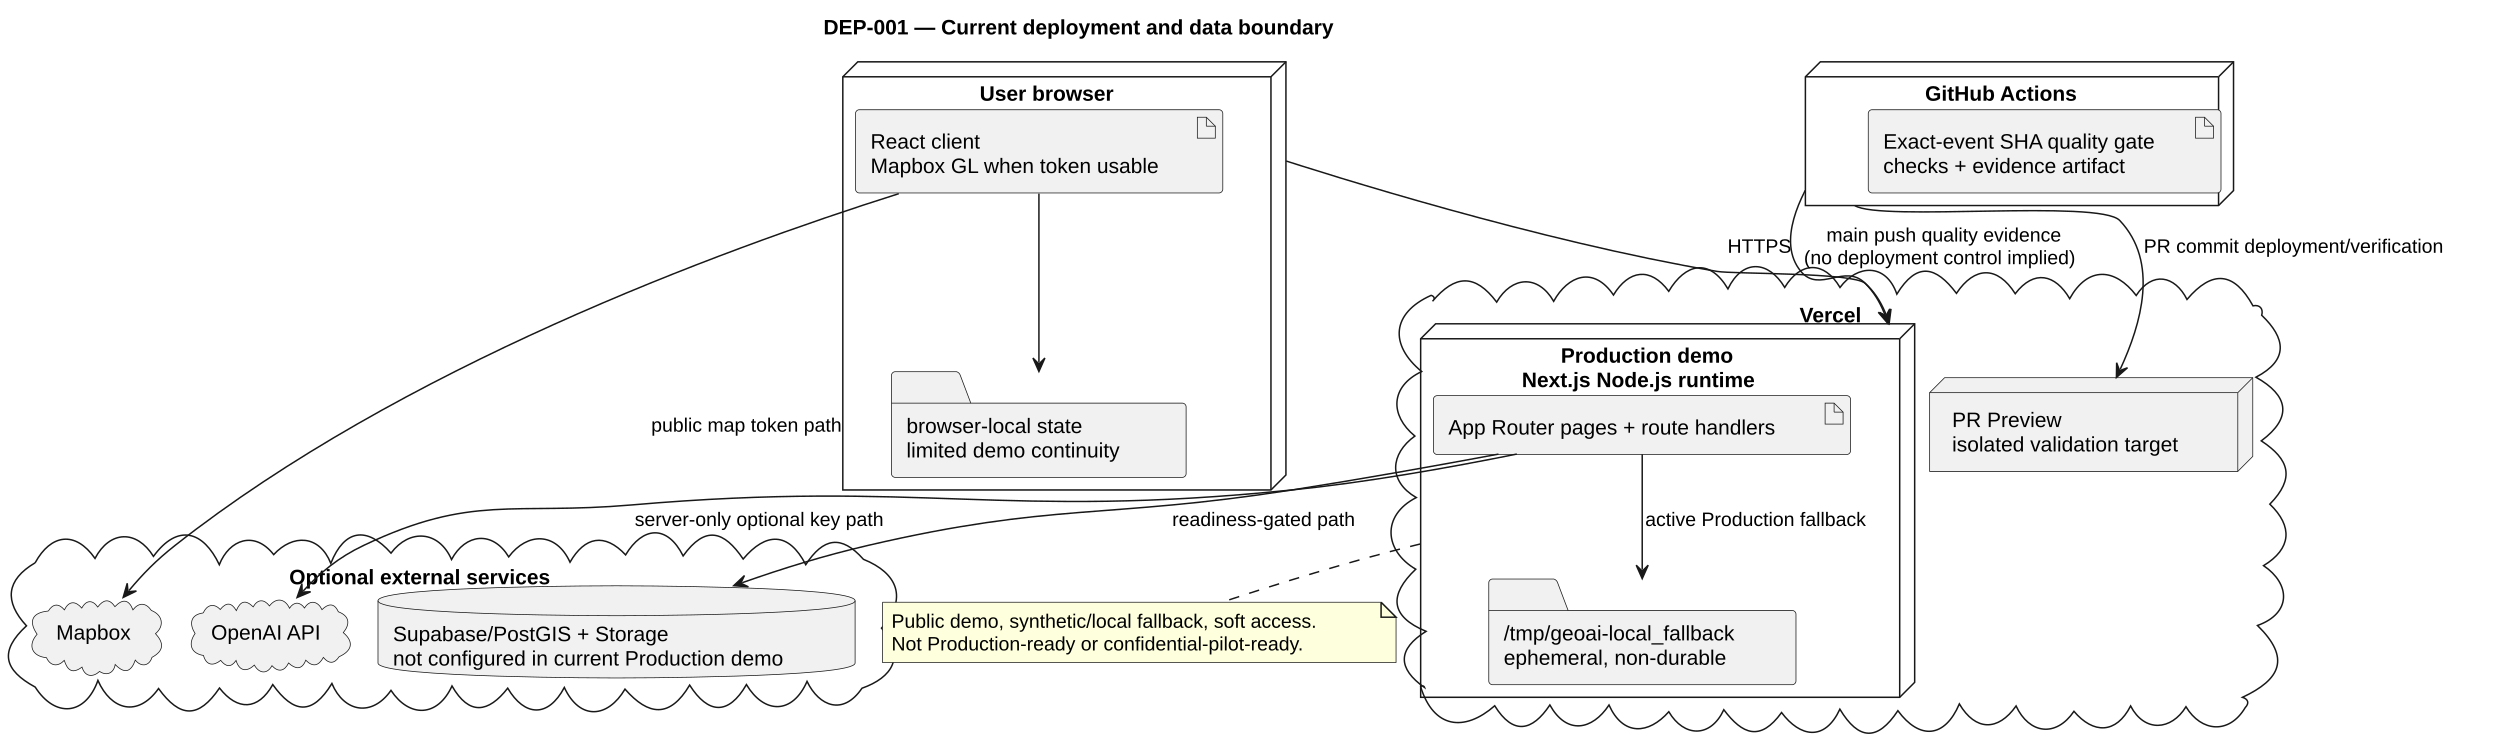
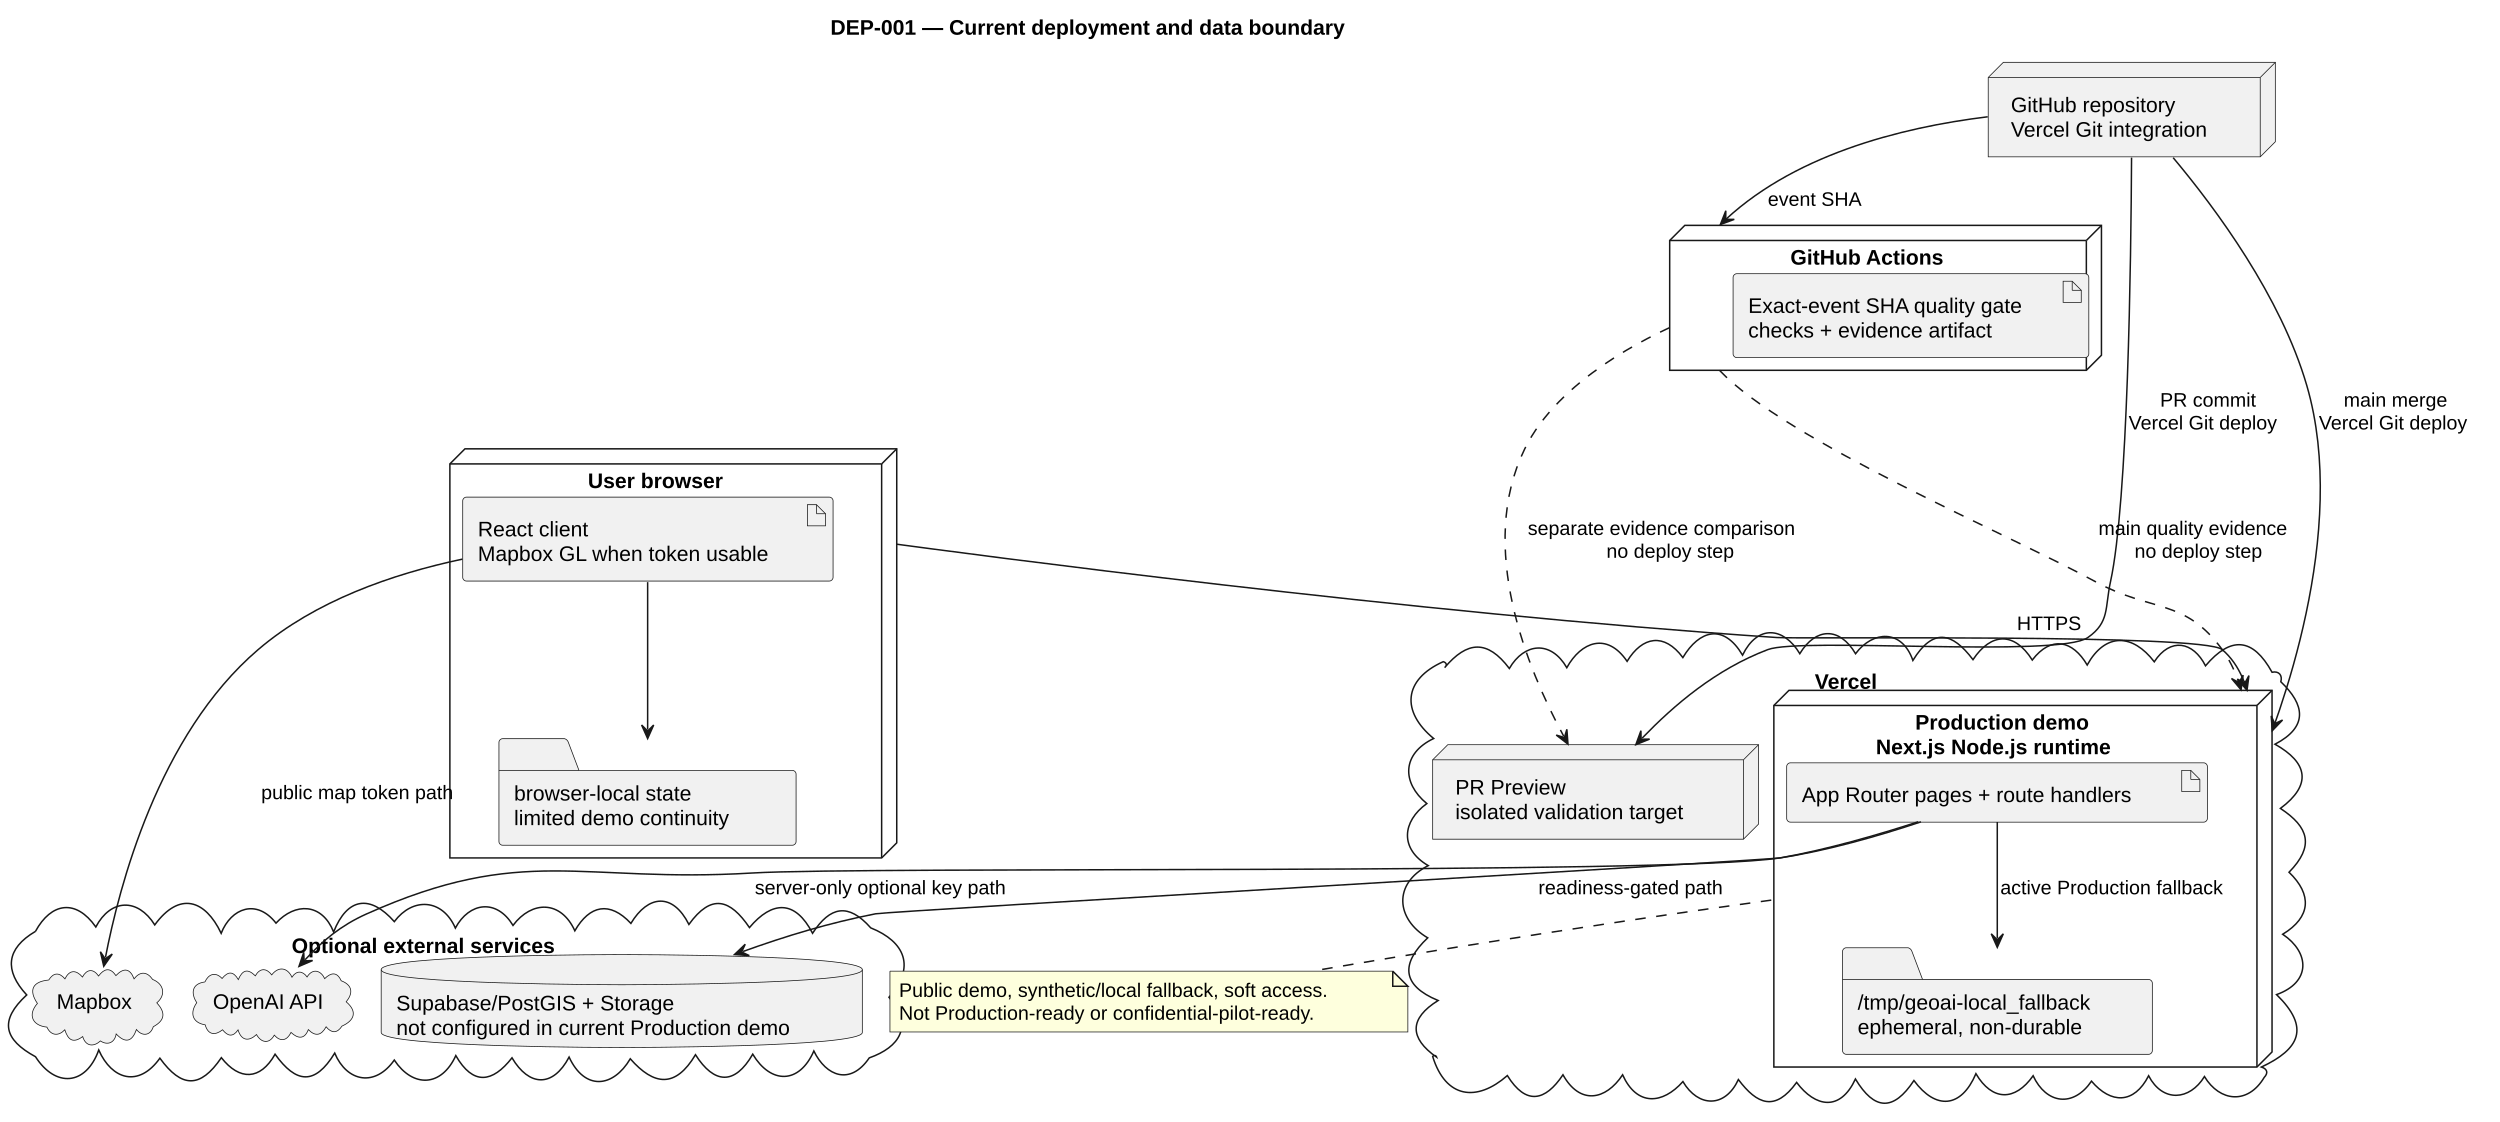
- <svg xmlns="http://www.w3.org/2000/svg" contentStyleType="text/css" data-diagram-type="DESCRIPTION" height="502px" preserveAspectRatio="none" style="width:1670px;height:502px;background:#FFFFFF;" version="1.1" viewBox="0 0 1670 502" width="1670px" zoomAndPan="magnify">
+ <svg xmlns="http://www.w3.org/2000/svg" contentStyleType="text/css" data-diagram-type="DESCRIPTION" height="743px" preserveAspectRatio="none" style="width:1656px;height:743px;background:#FFFFFF;" version="1.1" viewBox="0 0 1656 743" width="1656px" zoomAndPan="magnify">
  <defs />
  <g>
    <g class="title" data-source-line="2">
      <text fill="#000000" font-family="Arial" font-size="14" font-weight="bold" lengthAdjust="spacing" textLength="403.867" x="550.066" y="22.995">DEP-001 — Current deployment and data boundary</text>
    </g>
    <g class="cluster" data-entity="Browser" data-source-line="7" data-uid="ent0002" id="cluster_Browser">
-       <polygon fill="none" points="563,51.297,573,41.297,859,41.297,859,317.297,849,327.297,563,327.297,563,51.297" style="stroke:#181818;stroke-width:1;" />
-       <line style="stroke:#181818;stroke-width:1;" x1="849" x2="859" y1="51.297" y2="41.297" />
-       <line style="stroke:#181818;stroke-width:1;" x1="563" x2="849" y1="51.297" y2="51.297" />
-       <line style="stroke:#181818;stroke-width:1;" x1="849" x2="849" y1="51.297" y2="327.297" />
-       <text fill="#000000" font-family="Arial" font-size="14" font-weight="bold" lengthAdjust="spacing" textLength="105.185" x="654.408" y="67.292">User browser</text>
+       <polygon fill="none" points="298,307.297,308,297.297,594,297.297,594,558.297,584,568.297,298,568.297,298,307.297" style="stroke:#181818;stroke-width:1;" />
+       <line style="stroke:#181818;stroke-width:1;" x1="584" x2="594" y1="307.297" y2="297.297" />
+       <line style="stroke:#181818;stroke-width:1;" x1="298" x2="584" y1="307.297" y2="307.297" />
+       <line style="stroke:#181818;stroke-width:1;" x1="584" x2="584" y1="307.297" y2="568.297" />
+       <text fill="#000000" font-family="Arial" font-size="14" font-weight="bold" lengthAdjust="spacing" textLength="105.185" x="389.408" y="323.292">User browser</text>
    </g>
    <g class="cluster" data-entity="Vercel" data-source-line="11" data-uid="ent0005" id="cluster_Vercel">
-       <path d="M956.918,201.238 C971.964,183.498 985.208,182.513 999.778,201.789 C1009.827,184.586 1027.314,183.109 1037.854,201.259 C1047.363,184.106 1064.411,177.454 1077.788,197.055 C1087.914,180.43 1102.36,177.931 1114.725,194.567 C1125.7,176.233 1141.671,171.802 1154.265,192.946 C1164.156,172.725 1181.318,173.966 1192.186,191.977 C1202.811,174.531 1218.525,174.111 1229.125,192.004 C1240.652,176.601 1259.826,175.548 1267.095,196.457 C1280.467,174.774 1293.022,177.594 1306.908,195.946 C1319.042,177.804 1334.27,177.411 1346.176,196.188 C1358.769,179.814 1372.924,183.15 1382.551,199.486 C1394.748,177.6 1412.853,178.914 1426.983,197.356 C1437.718,180.969 1452.739,183.918 1460.925,200.02 C1477.755,180.197 1492.322,181.335 1505,204.297 C1509.54,203.323 1512.023,206.274 1510.826,210.601 C1526.738,225.81 1529.172,240.321 1506.973,251.98 C1528.627,264.146 1531.717,278.731 1510.549,294.5 C1529.473,306.966 1533.199,319.461 1516.259,336.771 C1531.726,351.652 1530.798,366.462 1512.066,377.853 C1530.202,390.129 1530.79,409.707 1508.003,417.822 C1530.409,439.716 1523.384,453.868 1498,465.797 C1501.84,467.084 1502.657,469.695 1499.784,472.713 C1489.034,490.763 1470.459,488.986 1460.229,472.125 C1450.418,488.061 1432.591,489.45 1423.244,471.615 C1413.544,490.5 1398.306,490.327 1385.408,475.17 C1373.346,492.849 1355.444,490.286 1346.737,471.603 C1334.689,488.643 1319.632,488.434 1308.853,470.238 C1299.049,493.163 1282.265,494.346 1267.787,474.751 C1254.171,495.329 1241.589,494.582 1229.041,473.752 C1218.886,495.55 1202.441,492.457 1190.084,475.995 C1175.845,495.592 1163.987,490.665 1151.512,474.114 C1142.655,493.091 1124.937,492.621 1114.762,475.455 C1101.24,490.648 1084.286,491.914 1074.812,470.979 C1063.571,487.926 1046.521,491.028 1035.309,470.947 C1023.501,488.596 1010.81,491.297 998.47,471.47 C978.195,489.172 957.607,486.643 949,458.797 C949.942,457.74 951.242,458.036 951.682,459.362 C933.372,446.5 933.418,433.687 952.597,421.736 C928.346,411.684 927.777,397.274 945.714,380.227 C924.705,367.903 922.612,344.382 946.057,332.376 C927.04,321.345 928.715,303.125 945.119,291.286 C928.2,277.334 928.726,258.149 949.668,248.194 C927.981,230.358 929.548,209.143 956,197.297 C958.228,197.905 958.722,199.691 956.918,201.238" fill="none" style="stroke:#181818;stroke-width:1;" />
-       <text fill="#000000" font-family="Arial" font-size="14" font-weight="bold" lengthAdjust="spacing" textLength="49.827" x="1202.086" y="215.292">Vercel</text>
+       <path d="M956.918,442.238 C971.964,424.498 985.208,423.513 999.778,442.789 C1009.827,425.586 1027.314,424.11 1037.854,442.259 C1047.363,425.106 1064.411,418.454 1077.788,438.055 C1087.914,421.43 1102.36,418.931 1114.725,435.567 C1125.7,417.233 1141.671,412.801 1154.265,433.946 C1164.156,413.725 1181.318,414.966 1192.186,432.977 C1202.811,415.531 1218.525,415.111 1229.125,433.004 C1240.652,417.601 1259.826,416.548 1267.095,437.457 C1280.467,415.774 1293.022,418.594 1306.908,436.946 C1319.042,418.804 1334.27,418.411 1346.176,437.188 C1358.769,420.814 1372.924,424.15 1382.551,440.486 C1394.748,418.6 1412.853,419.914 1426.983,438.356 C1437.718,421.969 1452.739,424.918 1460.925,441.02 C1477.755,421.197 1492.322,422.335 1505,445.297 C1509.54,444.323 1512.023,447.274 1510.826,451.601 C1526.738,466.81 1529.172,481.321 1506.973,492.98 C1528.627,505.146 1531.717,519.731 1510.549,535.5 C1529.473,547.966 1533.199,560.461 1516.259,577.771 C1531.726,592.652 1530.798,607.462 1512.066,618.853 C1530.202,631.129 1530.79,650.707 1508.003,658.822 C1530.409,680.716 1523.384,694.867 1498,706.797 C1501.84,708.084 1502.657,710.695 1499.784,713.713 C1489.034,731.763 1470.459,729.986 1460.229,713.125 C1450.418,729.061 1432.591,730.45 1423.244,712.615 C1413.544,731.5 1398.306,731.327 1385.408,716.17 C1373.346,733.848 1355.444,731.286 1346.737,712.603 C1334.689,729.643 1319.632,729.434 1308.853,711.238 C1299.049,734.163 1282.265,735.346 1267.787,715.751 C1254.171,736.329 1241.589,735.582 1229.041,714.753 C1218.886,736.55 1202.441,733.457 1190.084,716.995 C1175.845,736.592 1163.987,731.665 1151.512,715.114 C1142.655,734.091 1124.937,733.621 1114.762,716.455 C1101.24,731.648 1084.286,732.914 1074.812,711.979 C1063.571,728.927 1046.521,732.028 1035.309,711.947 C1023.501,729.596 1010.81,732.297 998.47,712.47 C978.195,730.172 957.607,727.643 949,699.797 C949.942,698.74 951.242,699.036 951.682,700.362 C933.372,687.5 933.418,674.687 952.597,662.736 C928.346,652.684 927.777,638.274 945.714,621.227 C924.705,608.903 922.612,585.382 946.057,573.376 C927.04,562.345 928.715,544.125 945.119,532.286 C928.2,518.334 928.726,499.149 949.668,489.193 C927.981,471.358 929.548,450.143 956,438.297 C958.228,438.905 958.722,440.691 956.918,442.238" fill="none" style="stroke:#181818;stroke-width:1;" />
+       <text fill="#000000" font-family="Arial" font-size="14" font-weight="bold" lengthAdjust="spacing" textLength="49.827" x="1202.086" y="456.292">Vercel</text>
    </g>
    <g class="cluster" data-entity="Production" data-source-line="12" data-uid="ent0006" id="cluster_Production">
-       <polygon fill="none" points="949,226.297,959,216.297,1279,216.297,1279,455.797,1269,465.797,949,465.797,949,226.297" style="stroke:#181818;stroke-width:1;" />
-       <line style="stroke:#181818;stroke-width:1;" x1="1269" x2="1279" y1="226.297" y2="216.297" />
-       <line style="stroke:#181818;stroke-width:1;" x1="949" x2="1269" y1="226.297" y2="226.297" />
-       <line style="stroke:#181818;stroke-width:1;" x1="1269" x2="1269" y1="226.297" y2="465.797" />
-       <text fill="#000000" font-family="Arial" font-size="14" font-weight="bold" lengthAdjust="spacing" textLength="134.743" x="1042.628" y="242.292">Production demo</text>
-       <text fill="#000000" font-family="Arial" font-size="14" font-weight="bold" lengthAdjust="spacing" textLength="186.847" x="1016.577" y="258.589">Next.js Node.js runtime</text>
+       <polygon fill="none" points="1175,467.297,1185,457.297,1505,457.297,1505,696.797,1495,706.797,1175,706.797,1175,467.297" style="stroke:#181818;stroke-width:1;" />
+       <line style="stroke:#181818;stroke-width:1;" x1="1495" x2="1505" y1="467.297" y2="457.297" />
+       <line style="stroke:#181818;stroke-width:1;" x1="1175" x2="1495" y1="467.297" y2="467.297" />
+       <line style="stroke:#181818;stroke-width:1;" x1="1495" x2="1495" y1="467.297" y2="706.797" />
+       <text fill="#000000" font-family="Arial" font-size="14" font-weight="bold" lengthAdjust="spacing" textLength="134.743" x="1268.628" y="483.292">Production demo</text>
+       <text fill="#000000" font-family="Arial" font-size="14" font-weight="bold" lengthAdjust="spacing" textLength="186.847" x="1242.577" y="499.589">Next.js Node.js runtime</text>
    </g>
    <g class="cluster" data-entity="External" data-source-line="18" data-uid="ent0010" id="cluster_External">
-       <path d="M23.483,375.949 C33.911,356.81 50.245,354.214 63.466,373.005 C73.441,354.237 91.255,353.738 102.515,371.637 C118.818,349.369 135.836,354.767 146.496,377.19 C153.17,360.392 170.016,354.141 182.816,370.473 C195.62,356.65 213.232,357.07 220.992,376.298 C230.086,353.452 245.151,351.385 261.193,369.476 C273.487,353.118 293.097,354.299 301.621,373.735 C310.918,356.529 328.908,354.139 339.822,371.971 C352.274,355.424 371.528,355.268 380.769,375.542 C390.616,358.496 403.843,355.691 417.905,370.652 C429.356,351.709 445.595,350.112 456.337,371.33 C471.246,350.722 483.582,354.529 496.434,373.418 C511.57,355.487 526.731,354.949 538.246,377.188 C549.913,359.323 561.894,356.818 576.775,373.616 C599.63,382.801 606.654,399.713 588.853,419.58 C605.236,438.622 595.99,452.588 575.8,459.743 C563.259,478.157 547.281,472.033 539.096,455.207 C529.35,477.364 510.546,477.148 498.612,457.316 C486.592,478.088 473.077,477.094 460.687,457.665 C447.443,479.861 433.238,478.24 417.502,460.35 C405.996,479.726 387.344,481.489 376.973,459.245 C366.147,479.609 350.46,478.761 339.146,459.713 C326.202,476.262 313.437,478.215 301.931,458.247 C292.388,479.081 273.565,479.739 261.173,461.195 C248.612,479.079 229.939,475.96 221.709,456.604 C208.536,478.135 196.129,476.707 182.211,457.324 C172.324,474.768 158.618,474.851 146.623,459.62 C132.591,480.217 120.274,479.712 105.912,459.954 C91.894,479.549 74.194,474.285 65.404,454.567 C56.893,478.251 36.681,479.578 23.512,458.972 C2.562,447.574 -0.771,435.054 17.688,418.047 C2.703,401.839 3.995,387.411 23.483,375.949" fill="none" style="stroke:#181818;stroke-width:1;" />
-       <text fill="#000000" font-family="Arial" font-size="14" font-weight="bold" lengthAdjust="spacing" textLength="207.607" x="193.196" y="390.292">Optional external services</text>
+       <path d="M23.483,616.949 C33.911,597.811 50.245,595.214 63.466,614.005 C73.441,595.237 91.255,594.737 102.515,612.637 C118.818,590.369 135.836,595.767 146.496,618.19 C153.17,601.392 170.016,595.141 182.816,611.473 C195.62,597.65 213.232,598.071 220.992,617.298 C230.086,594.452 245.151,592.385 261.193,610.476 C273.487,594.118 293.097,595.299 301.621,614.735 C310.918,597.529 328.908,595.139 339.822,612.971 C352.274,596.424 371.528,596.268 380.769,616.542 C390.616,599.496 403.843,596.691 417.905,611.652 C429.356,592.709 445.595,591.112 456.337,612.33 C471.246,591.722 483.582,595.529 496.434,614.418 C511.57,596.487 526.731,595.949 538.246,618.188 C549.913,600.323 561.894,597.818 576.775,614.616 C599.63,623.801 606.654,640.713 588.853,660.581 C605.236,679.622 595.99,693.588 575.8,700.743 C563.259,719.157 547.281,713.033 539.096,696.207 C529.35,718.364 510.546,718.148 498.612,698.316 C486.592,719.088 473.077,718.094 460.687,698.665 C447.443,720.861 433.238,719.24 417.502,701.35 C405.996,720.726 387.344,722.489 376.973,700.245 C366.147,720.609 350.46,719.761 339.146,700.713 C326.202,717.262 313.437,719.215 301.931,699.247 C292.388,720.081 273.565,720.739 261.173,702.196 C248.612,720.079 229.939,716.96 221.709,697.605 C208.536,719.135 196.129,717.707 182.211,698.324 C172.324,715.768 158.618,715.851 146.623,700.62 C132.591,721.217 120.274,720.712 105.912,700.954 C91.894,720.549 74.194,715.285 65.404,695.567 C56.893,719.251 36.681,720.578 23.512,699.972 C2.562,688.574 -0.771,676.054 17.688,659.047 C2.703,642.839 3.995,628.411 23.483,616.949" fill="none" style="stroke:#181818;stroke-width:1;" />
+       <text fill="#000000" font-family="Arial" font-size="14" font-weight="bold" lengthAdjust="spacing" textLength="207.607" x="193.196" y="631.292">Optional external services</text>
    </g>
    <g class="cluster" data-entity="CI" data-source-line="23" data-uid="ent0014" id="cluster_CI">
-       <polygon fill="none" points="1206,51.297,1216,41.297,1492,41.297,1492,127.297,1482,137.297,1206,137.297,1206,51.297" style="stroke:#181818;stroke-width:1;" />
-       <line style="stroke:#181818;stroke-width:1;" x1="1482" x2="1492" y1="51.297" y2="41.297" />
-       <line style="stroke:#181818;stroke-width:1;" x1="1206" x2="1482" y1="51.297" y2="51.297" />
-       <line style="stroke:#181818;stroke-width:1;" x1="1482" x2="1482" y1="51.297" y2="137.297" />
-       <text fill="#000000" font-family="Arial" font-size="14" font-weight="bold" lengthAdjust="spacing" textLength="118.105" x="1285.948" y="67.292">GitHub Actions</text>
+       <polygon fill="none" points="1106,159.297,1116,149.297,1392,149.297,1392,235.297,1382,245.297,1106,245.297,1106,159.297" style="stroke:#181818;stroke-width:1;" />
+       <line style="stroke:#181818;stroke-width:1;" x1="1382" x2="1392" y1="159.297" y2="149.297" />
+       <line style="stroke:#181818;stroke-width:1;" x1="1106" x2="1382" y1="159.297" y2="159.297" />
+       <line style="stroke:#181818;stroke-width:1;" x1="1382" x2="1382" y1="159.297" y2="245.297" />
+       <text fill="#000000" font-family="Arial" font-size="14" font-weight="bold" lengthAdjust="spacing" textLength="118.105" x="1185.948" y="175.292">GitHub Actions</text>
    </g>
-     <g class="entity" data-entity="GMN24" data-source-line="37" data-uid="ent0025" id="entity_GMN24">
-       <path d="M589.5,402.297 L589.5,442.562 L932.561,442.562 L932.561,412.297 L922.561,402.297 L589.5,402.297" fill="#FEFFDD" style="stroke:#181818;stroke-width:0.5;" />
-       <path d="M922.561,402.297 L922.561,412.297 L932.561,412.297 L922.561,402.297" fill="#FEFFDD" style="stroke:#181818;stroke-width:1;" />
-       <text fill="#000000" font-family="Arial" font-size="13" lengthAdjust="spacing" textLength="322.061" x="595.5" y="419.364">Public demo, synthetic/local fallback, soft access.</text>
-       <text fill="#000000" font-family="Arial" font-size="13" lengthAdjust="spacing" textLength="315.694" x="595.5" y="434.497">Not Production-ready or confidential-pilot-ready.</text>
+     <g class="entity" data-entity="Git" data-source-line="26" data-uid="ent0016" id="entity_Git">
+       <polygon fill="#F1F1F1" points="1317,51.297,1327,41.297,1507.179,41.297,1507.179,93.891,1497.179,103.891,1317,103.891,1317,51.297" style="stroke:#181818;stroke-width:0.5;" />
+       <line style="stroke:#181818;stroke-width:0.5;" x1="1497.179" x2="1507.179" y1="51.297" y2="41.297" />
+       <line style="stroke:#181818;stroke-width:0.5;" x1="1317" x2="1497.179" y1="51.297" y2="51.297" />
+       <line style="stroke:#181818;stroke-width:0.5;" x1="1497.179" x2="1497.179" y1="51.297" y2="103.891" />
+       <text fill="#000000" font-family="Arial" font-size="14" lengthAdjust="spacing" textLength="124.065" x="1332" y="74.292">GitHub repository</text>
+       <text fill="#000000" font-family="Arial" font-size="14" lengthAdjust="spacing" textLength="150.179" x="1332" y="90.589">Vercel Git integration</text>
+     </g>
+     <g class="entity" data-entity="GMN28" data-source-line="41" data-uid="ent0029" id="entity_GMN28">
+       <path d="M589.5,643.297 L589.5,683.562 L932.561,683.562 L932.561,653.297 L922.561,643.297 L589.5,643.297" fill="#FEFFDD" style="stroke:#181818;stroke-width:0.5;" />
+       <path d="M922.561,643.297 L922.561,653.297 L932.561,653.297 L922.561,643.297" fill="#FEFFDD" style="stroke:#181818;stroke-width:1;" />
+       <text fill="#000000" font-family="Arial" font-size="13" lengthAdjust="spacing" textLength="322.061" x="595.5" y="660.364">Public demo, synthetic/local fallback, soft access.</text>
+       <text fill="#000000" font-family="Arial" font-size="13" lengthAdjust="spacing" textLength="315.694" x="595.5" y="675.497">Not Production-ready or confidential-pilot-ready.</text>
    </g>
    <g class="entity" data-entity="Client" data-source-line="8" data-uid="ent0003" id="entity_Client">
-       <rect fill="#F1F1F1" height="55.594" rx="2.5" ry="2.5" style="stroke:#181818;stroke-width:0.5;" width="245.325" x="571.5" y="73.297" />
-       <polygon fill="#F1F1F1" points="799.825,78.297,799.825,92.297,811.825,92.297,811.825,84.297,805.825,78.297,799.825,78.297" style="stroke:#181818;stroke-width:0.5;" />
-       <line style="stroke:#181818;stroke-width:0.5;" x1="805.825" x2="805.825" y1="78.297" y2="84.297" />
-       <line style="stroke:#181818;stroke-width:0.5;" x1="811.825" x2="805.825" y1="84.297" y2="84.297" />
-       <text fill="#000000" font-family="Arial" font-size="14" lengthAdjust="spacing" textLength="83.009" x="581.5" y="99.292">React client</text>
-       <text fill="#000000" font-family="Arial" font-size="14" lengthAdjust="spacing" textLength="215.325" x="581.5" y="115.589">Mapbox GL when token usable</text>
+       <rect fill="#F1F1F1" height="55.594" rx="2.5" ry="2.5" style="stroke:#181818;stroke-width:0.5;" width="245.325" x="306.5" y="329.297" />
+       <polygon fill="#F1F1F1" points="534.825,334.297,534.825,348.297,546.825,348.297,546.825,340.297,540.825,334.297,534.825,334.297" style="stroke:#181818;stroke-width:0.5;" />
+       <line style="stroke:#181818;stroke-width:0.5;" x1="540.825" x2="540.825" y1="334.297" y2="340.297" />
+       <line style="stroke:#181818;stroke-width:0.5;" x1="546.825" x2="540.825" y1="340.297" y2="340.297" />
+       <text fill="#000000" font-family="Arial" font-size="14" lengthAdjust="spacing" textLength="83.009" x="316.5" y="355.292">React client</text>
+       <text fill="#000000" font-family="Arial" font-size="14" lengthAdjust="spacing" textLength="215.325" x="316.5" y="371.589">Mapbox GL when token usable</text>
    </g>
    <g class="entity" data-entity="BrowserStore" data-source-line="9" data-uid="ent0004" id="entity_BrowserStore">
-       <path d="M598,248.297 L639,248.297 A3.75,3.75 0 0 1 641.5,250.797 L648.5,269.297 L789.824,269.297 A2.5,2.5 0 0 1 792.324,271.797 L792.324,316.391 A2.5,2.5 0 0 1 789.824,318.891 L598,318.891 A2.5,2.5 0 0 1 595.5,316.391 L595.5,250.797 A2.5,2.5 0 0 1 598,248.297" fill="#F1F1F1" style="stroke:#181818;stroke-width:0.5;" />
-       <line style="stroke:#181818;stroke-width:0.5;" x1="595.5" x2="648.5" y1="269.297" y2="269.297" />
-       <text fill="#000000" font-family="Arial" font-size="14" lengthAdjust="spacing" textLength="133.909" x="605.5" y="289.292">browser-local state</text>
-       <text fill="#000000" font-family="Arial" font-size="14" lengthAdjust="spacing" textLength="166.824" x="605.5" y="305.589">limited demo continuity</text>
+       <path d="M333,489.297 L374,489.297 A3.75,3.75 0 0 1 376.5,491.797 L383.5,510.297 L524.824,510.297 A2.5,2.5 0 0 1 527.324,512.797 L527.324,557.391 A2.5,2.5 0 0 1 524.824,559.891 L333,559.891 A2.5,2.5 0 0 1 330.5,557.391 L330.5,491.797 A2.5,2.5 0 0 1 333,489.297" fill="#F1F1F1" style="stroke:#181818;stroke-width:0.5;" />
+       <line style="stroke:#181818;stroke-width:0.5;" x1="330.5" x2="383.5" y1="510.297" y2="510.297" />
+       <text fill="#000000" font-family="Arial" font-size="14" lengthAdjust="spacing" textLength="133.909" x="340.5" y="530.292">browser-local state</text>
+       <text fill="#000000" font-family="Arial" font-size="14" lengthAdjust="spacing" textLength="166.824" x="340.5" y="546.589">limited demo continuity</text>
    </g>
    <g class="entity" data-entity="Preview" data-source-line="16" data-uid="ent0009" id="entity_Preview">
-       <polygon fill="#F1F1F1" points="1289,262.297,1299,252.297,1504.848,252.297,1504.848,304.891,1494.848,314.891,1289,314.891,1289,262.297" style="stroke:#181818;stroke-width:0.5;" />
-       <line style="stroke:#181818;stroke-width:0.5;" x1="1494.848" x2="1504.848" y1="262.297" y2="252.297" />
-       <line style="stroke:#181818;stroke-width:0.5;" x1="1289" x2="1494.848" y1="262.297" y2="262.297" />
-       <line style="stroke:#181818;stroke-width:0.5;" x1="1494.848" x2="1494.848" y1="262.297" y2="314.891" />
-       <text fill="#000000" font-family="Arial" font-size="14" lengthAdjust="spacing" textLength="77.67" x="1304" y="285.292">PR Preview</text>
-       <text fill="#000000" font-family="Arial" font-size="14" lengthAdjust="spacing" textLength="175.848" x="1304" y="301.589">isolated validation target</text>
+       <polygon fill="#F1F1F1" points="949,503.297,959,493.297,1164.848,493.297,1164.848,545.891,1154.848,555.891,949,555.891,949,503.297" style="stroke:#181818;stroke-width:0.5;" />
+       <line style="stroke:#181818;stroke-width:0.5;" x1="1154.848" x2="1164.848" y1="503.297" y2="493.297" />
+       <line style="stroke:#181818;stroke-width:0.5;" x1="949" x2="1154.848" y1="503.297" y2="503.297" />
+       <line style="stroke:#181818;stroke-width:0.5;" x1="1154.848" x2="1154.848" y1="503.297" y2="555.891" />
+       <text fill="#000000" font-family="Arial" font-size="14" lengthAdjust="spacing" textLength="77.67" x="964" y="526.292">PR Preview</text>
+       <text fill="#000000" font-family="Arial" font-size="14" lengthAdjust="spacing" textLength="175.848" x="964" y="542.589">isolated validation target</text>
    </g>
    <g class="entity" data-entity="App" data-source-line="13" data-uid="ent0007" id="entity_App">
-       <rect fill="#F1F1F1" height="39.297" rx="2.5" ry="2.5" style="stroke:#181818;stroke-width:0.5;" width="278.678" x="957.5" y="264.297" />
-       <polygon fill="#F1F1F1" points="1219.178,269.297,1219.178,283.297,1231.178,283.297,1231.178,275.297,1225.178,269.297,1219.178,269.297" style="stroke:#181818;stroke-width:0.5;" />
-       <line style="stroke:#181818;stroke-width:0.5;" x1="1225.178" x2="1225.178" y1="269.297" y2="275.297" />
-       <line style="stroke:#181818;stroke-width:0.5;" x1="1231.178" x2="1225.178" y1="275.297" y2="275.297" />
-       <text fill="#000000" font-family="Arial" font-size="14" lengthAdjust="spacing" textLength="248.678" x="967.5" y="290.292">App Router pages + route handlers</text>
+       <rect fill="#F1F1F1" height="39.297" rx="2.5" ry="2.5" style="stroke:#181818;stroke-width:0.5;" width="278.678" x="1183.5" y="505.297" />
+       <polygon fill="#F1F1F1" points="1445.178,510.297,1445.178,524.297,1457.178,524.297,1457.178,516.297,1451.178,510.297,1445.178,510.297" style="stroke:#181818;stroke-width:0.5;" />
+       <line style="stroke:#181818;stroke-width:0.5;" x1="1451.178" x2="1451.178" y1="510.297" y2="516.297" />
+       <line style="stroke:#181818;stroke-width:0.5;" x1="1457.178" x2="1451.178" y1="516.297" y2="516.297" />
+       <text fill="#000000" font-family="Arial" font-size="14" lengthAdjust="spacing" textLength="248.678" x="1193.5" y="531.292">App Router pages + route handlers</text>
    </g>
    <g class="entity" data-entity="Tmp" data-source-line="14" data-uid="ent0008" id="entity_Tmp">
-       <path d="M997,386.797 L1038,386.797 A3.75,3.75 0 0 1 1040.5,389.297 L1047.5,407.797 L1197.212,407.797 A2.5,2.5 0 0 1 1199.712,410.297 L1199.712,454.891 A2.5,2.5 0 0 1 1197.212,457.391 L997,457.391 A2.5,2.5 0 0 1 994.5,454.891 L994.5,389.297 A2.5,2.5 0 0 1 997,386.797" fill="#F1F1F1" style="stroke:#181818;stroke-width:0.5;" />
-       <line style="stroke:#181818;stroke-width:0.5;" x1="994.5" x2="1047.5" y1="407.797" y2="407.797" />
-       <text fill="#000000" font-family="Arial" font-size="14" lengthAdjust="spacing" textLength="175.212" x="1004.5" y="427.792">/tmp/geoai-local_fallback</text>
-       <text fill="#000000" font-family="Arial" font-size="14" lengthAdjust="spacing" textLength="169.21" x="1004.5" y="444.089">ephemeral, non-durable</text>
+       <path d="M1223,627.797 L1264,627.797 A3.75,3.75 0 0 1 1266.5,630.297 L1273.5,648.797 L1423.212,648.797 A2.5,2.5 0 0 1 1425.712,651.297 L1425.712,695.891 A2.5,2.5 0 0 1 1423.212,698.391 L1223,698.391 A2.5,2.5 0 0 1 1220.5,695.891 L1220.5,630.297 A2.5,2.5 0 0 1 1223,627.797" fill="#F1F1F1" style="stroke:#181818;stroke-width:0.5;" />
+       <line style="stroke:#181818;stroke-width:0.5;" x1="1220.5" x2="1273.5" y1="648.797" y2="648.797" />
+       <text fill="#000000" font-family="Arial" font-size="14" lengthAdjust="spacing" textLength="175.212" x="1230.5" y="668.792">/tmp/geoai-local_fallback</text>
+       <text fill="#000000" font-family="Arial" font-size="14" lengthAdjust="spacing" textLength="169.21" x="1230.5" y="685.089">ephemeral, non-durable</text>
    </g>
    <g class="entity" data-entity="Mapbox" data-source-line="19" data-uid="ent0011" id="entity_Mapbox">
-       <path d="M32.272,408.178 C35.338,403.184 39.233,402.919 43.011,407.368 C46.09,401.242 50.4,401.338 54.613,406.168 C57.501,400.889 61.732,400.413 65.284,405.483 C69.002,400.597 72.828,399.504 76.785,405.224 C81.798,400.006 85.997,400.159 88.809,407.356 C92.838,402.228 97.461,402.501 101.119,407.794 C108.457,410.633 110.194,417.99 103.879,423.265 C109.684,429.666 109.529,434.75 101.533,439.108 C99.603,445.222 94.114,445.634 90.389,440.963 C87.48,449.186 83.043,450.228 76.95,443.904 C76.043,449.582 71.391,451.764 66.529,448.531 C61.957,452.69 56.714,452.145 54.778,445.629 C48.29,450.415 45.093,447.791 42.918,441.152 C38.736,445.57 33.708,445.099 31.063,439.359 C21.405,438.386 18.184,431.163 24.78,423.678 C18.663,414.695 21.756,409.12 32.272,408.178" fill="#F1F1F1" style="stroke:#181818;stroke-width:0.5;" />
-       <text fill="#000000" font-family="Arial" font-size="14" lengthAdjust="spacing" textLength="55.282" x="37.5" y="427.292">Mapbox</text>
+       <path d="M32.272,649.178 C35.338,644.184 39.233,643.919 43.011,648.368 C46.09,642.242 50.4,642.338 54.613,647.168 C57.501,641.889 61.732,641.413 65.284,646.483 C69.002,641.597 72.828,640.504 76.785,646.224 C81.798,641.006 85.997,641.159 88.809,648.356 C92.838,643.227 97.461,643.501 101.119,648.794 C108.457,651.633 110.194,658.99 103.879,664.265 C109.684,670.667 109.529,675.75 101.533,680.108 C99.603,686.222 94.114,686.634 90.389,681.963 C87.48,690.186 83.043,691.228 76.95,684.904 C76.043,690.582 71.391,692.764 66.529,689.531 C61.957,693.69 56.714,693.145 54.778,686.629 C48.29,691.415 45.093,688.791 42.918,682.152 C38.736,686.569 33.708,686.099 31.063,680.359 C21.405,679.386 18.184,672.163 24.78,664.678 C18.663,655.695 21.756,650.12 32.272,649.178" fill="#F1F1F1" style="stroke:#181818;stroke-width:0.5;" />
+       <text fill="#000000" font-family="Arial" font-size="14" lengthAdjust="spacing" textLength="55.282" x="37.5" y="668.292">Mapbox</text>
    </g>
    <g class="entity" data-entity="OpenAI" data-source-line="20" data-uid="ent0012" id="entity_OpenAI">
-       <path d="M135.734,409.45 C138.078,404.2 142.747,402.486 147.1,407.144 C151.14,402.248 154.516,402.255 157.861,407.856 C160.556,401.583 163.922,400.281 169.124,405.373 C172.153,400.116 176.403,400.076 180,404.751 C184.461,398.964 190.35,399.762 193.399,406.287 C196.267,401.83 200.404,401.874 203.404,406.135 C207.114,400.182 212.457,401.707 215.092,407.23 C219.159,403.207 223.257,402.478 225.996,408.65 C233.508,411.486 234.04,416.847 229.326,422.601 C236.954,429.093 234.804,434.96 226.531,438.69 C223.331,443.568 219.639,443.564 216.021,439.163 C212.864,444.836 209.058,445.882 204.239,441.021 C201.639,447.836 197.144,446.961 192.773,442.886 C190.104,448.299 186.001,449.408 181.676,444.701 C178.278,450.83 172.913,449.72 169.916,444.293 C164.732,449.119 159.86,448.364 157.683,441.219 C154.187,446.211 150.839,445.396 147.422,441.132 C142.509,445.072 137.795,444.611 135.919,437.863 C127.158,436.429 125.669,429.767 130.317,423.207 C126.387,417.035 126.907,410.598 135.734,409.45" fill="#F1F1F1" style="stroke:#181818;stroke-width:0.5;" />
-       <text fill="#000000" font-family="Arial" font-size="14" lengthAdjust="spacing" textLength="77.697" x="141" y="427.292">OpenAI API</text>
+       <path d="M135.734,650.45 C138.078,645.2 142.747,643.486 147.1,648.144 C151.14,643.249 154.516,643.255 157.861,648.856 C160.556,642.583 163.922,641.281 169.124,646.373 C172.153,641.116 176.403,641.076 180,645.751 C184.461,639.964 190.35,640.762 193.399,647.287 C196.267,642.83 200.404,642.874 203.404,647.135 C207.114,641.182 212.457,642.707 215.092,648.23 C219.159,644.207 223.257,643.477 225.996,649.65 C233.508,652.486 234.04,657.847 229.326,663.601 C236.954,670.093 234.804,675.96 226.531,679.69 C223.331,684.568 219.639,684.564 216.021,680.163 C212.864,685.836 209.058,686.882 204.239,682.021 C201.639,688.836 197.144,687.961 192.773,683.886 C190.104,689.299 186.001,690.408 181.676,685.701 C178.278,691.83 172.913,690.72 169.916,685.293 C164.732,690.119 159.86,689.364 157.683,682.219 C154.187,687.211 150.839,686.396 147.422,682.132 C142.509,686.072 137.795,685.611 135.919,678.863 C127.158,677.429 125.669,670.766 130.317,664.207 C126.387,658.035 126.907,651.598 135.734,650.45" fill="#F1F1F1" style="stroke:#181818;stroke-width:0.5;" />
+       <text fill="#000000" font-family="Arial" font-size="14" lengthAdjust="spacing" textLength="77.697" x="141" y="668.292">OpenAI API</text>
    </g>
    <g class="entity" data-entity="Supabase" data-source-line="21" data-uid="ent0013" id="entity_Supabase">
-       <path d="M252.5,401.297 C252.5,391.297 411.855,391.297 411.855,391.297 C411.855,391.297 571.21,391.297 571.21,401.297 L571.21,442.891 C571.21,452.891 411.855,452.891 411.855,452.891 C411.855,452.891 252.5,452.891 252.5,442.891 L252.5,401.297" fill="#F1F1F1" style="stroke:#181818;stroke-width:0.5;" />
-       <path d="M252.5,401.297 C252.5,411.297 411.855,411.297 411.855,411.297 C411.855,411.297 571.21,411.297 571.21,401.297" fill="none" style="stroke:#181818;stroke-width:0.5;" />
-       <text fill="#000000" font-family="Arial" font-size="14" lengthAdjust="spacing" textLength="202.378" x="262.5" y="428.292">Supabase/PostGIS + Storage</text>
-       <text fill="#000000" font-family="Arial" font-size="14" lengthAdjust="spacing" textLength="298.71" x="262.5" y="444.589">not configured in current Production demo</text>
+       <path d="M252.5,642.297 C252.5,632.297 411.855,632.297 411.855,632.297 C411.855,632.297 571.21,632.297 571.21,642.297 L571.21,683.891 C571.21,693.891 411.855,693.891 411.855,693.891 C411.855,693.891 252.5,693.891 252.5,683.891 L252.5,642.297" fill="#F1F1F1" style="stroke:#181818;stroke-width:0.5;" />
+       <path d="M252.5,642.297 C252.5,652.297 411.855,652.297 411.855,652.297 C411.855,652.297 571.21,652.297 571.21,642.297" fill="none" style="stroke:#181818;stroke-width:0.5;" />
+       <text fill="#000000" font-family="Arial" font-size="14" lengthAdjust="spacing" textLength="202.378" x="262.5" y="669.292">Supabase/PostGIS + Storage</text>
+       <text fill="#000000" font-family="Arial" font-size="14" lengthAdjust="spacing" textLength="298.71" x="262.5" y="685.589">not configured in current Production demo</text>
    </g>
    <g class="entity" data-entity="Gate" data-source-line="24" data-uid="ent0015" id="entity_Gate">
-       <rect fill="#F1F1F1" height="55.594" rx="2.5" ry="2.5" style="stroke:#181818;stroke-width:0.5;" width="235.625" x="1248" y="73.297" />
-       <polygon fill="#F1F1F1" points="1466.625,78.297,1466.625,92.297,1478.625,92.297,1478.625,84.297,1472.625,78.297,1466.625,78.297" style="stroke:#181818;stroke-width:0.5;" />
-       <line style="stroke:#181818;stroke-width:0.5;" x1="1472.625" x2="1472.625" y1="78.297" y2="84.297" />
-       <line style="stroke:#181818;stroke-width:0.5;" x1="1478.625" x2="1472.625" y1="84.297" y2="84.297" />
-       <text fill="#000000" font-family="Arial" font-size="14" lengthAdjust="spacing" textLength="205.625" x="1258" y="99.292">Exact-event SHA quality gate</text>
-       <text fill="#000000" font-family="Arial" font-size="14" lengthAdjust="spacing" textLength="187.243" x="1258" y="115.589">checks + evidence artifact</text>
+       <rect fill="#F1F1F1" height="55.594" rx="2.5" ry="2.5" style="stroke:#181818;stroke-width:0.5;" width="235.625" x="1148" y="181.297" />
+       <polygon fill="#F1F1F1" points="1366.625,186.297,1366.625,200.297,1378.625,200.297,1378.625,192.297,1372.625,186.297,1366.625,186.297" style="stroke:#181818;stroke-width:0.5;" />
+       <line style="stroke:#181818;stroke-width:0.5;" x1="1372.625" x2="1372.625" y1="186.297" y2="192.297" />
+       <line style="stroke:#181818;stroke-width:0.5;" x1="1378.625" x2="1372.625" y1="192.297" y2="192.297" />
+       <text fill="#000000" font-family="Arial" font-size="14" lengthAdjust="spacing" textLength="205.625" x="1158" y="207.292">Exact-event SHA quality gate</text>
+       <text fill="#000000" font-family="Arial" font-size="14" lengthAdjust="spacing" textLength="187.243" x="1158" y="223.589">checks + evidence artifact</text>
    </g>
-     <g class="link" data-entity-1="Browser" data-entity-2="Production" data-uid="lnk16" id="link_Browser_Production">
-       <polygon fill="#181818" points="1261.947,216.136,1263.196,206.366,1260.512,211.346,1255.532,208.662,1261.947,216.136" style="stroke:#181818;stroke-width:1;" />
-       <path d="M859.178,107.568 C862.181,108.53 865.565,109.608 869.299,110.787 C876.768,113.146 885.639,115.909 895.663,118.965 C915.712,125.076 940.374,132.358 967.662,139.911 C1022.238,155.017 1087.317,171.209 1147,181.297 C1157.881,183.136 1237.819,181.89 1246,189.297 C1251.81,194.557 1256.048,201.084 1259.1,208.226 C1259.862,210.012 1260.551,211.836 1261.171,213.689 C1261.326,214.152 1261.477,214.617 1261.624,215.083 C1261.697,215.317 1261.769,215.55 1261.841,215.784 C1261.876,215.901 1260.19,210.271 1260.225,210.388" fill="none" style="stroke:#181818;stroke-width:1;" />
-       <text fill="#000000" font-family="Arial" font-size="13" lengthAdjust="spacing" textLength="41.748" x="1154" y="168.864">HTTPS</text>
+     <g class="link" data-entity-1="Browser" data-entity-2="Production" data-uid="lnk17" id="link_Browser_Production">
+       <polygon fill="#181818" points="1488.417,457.29,1489.692,447.524,1486.995,452.497,1482.022,449.8,1488.417,457.29" style="stroke:#181818;stroke-width:1;" />
+       <path d="M594.151,360.499 C594.435,360.537 594.722,360.576 595.013,360.615 C596.177,360.772 597.397,360.936 598.672,361.108 C603.772,361.792 609.752,362.59 616.538,363.488 C630.111,365.282 646.911,367.475 666.359,369.956 C705.255,374.918 754.739,381.036 810.172,387.438 C921.036,400.242 1055.691,414.184 1177,422.297 C1193.358,423.391 1459.556,419.622 1472,430.297 C1477.979,435.426 1482.32,441.895 1485.424,449.025 C1486.2,450.808 1486.899,452.632 1487.527,454.486 C1487.841,455.414 1486.431,450.597 1486.71,451.538" fill="none" style="stroke:#181818;stroke-width:1;" />
+       <text fill="#000000" font-family="Arial" font-size="13" lengthAdjust="spacing" textLength="41.748" x="1336" y="417.364">HTTPS</text>
    </g>
-     <g class="link" data-entity-1="Client" data-entity-2="BrowserStore" data-uid="lnk17" id="link_Client_BrowserStore">
-       <polygon fill="#181818" points="694,248.16,698,239.16,694,243.16,690,239.16,694,248.16" style="stroke:#181818;stroke-width:1;" />
-       <path d="M694,129.32 C694,160.987 694,207.527 694,242.16" fill="none" style="stroke:#181818;stroke-width:1;" />
+     <g class="link" data-entity-1="Client" data-entity-2="BrowserStore" data-uid="lnk18" id="link_Client_BrowserStore">
+       <polygon fill="#181818" points="429,489.238,433,480.238,429,484.238,425,480.238,429,489.238" style="stroke:#181818;stroke-width:1;" />
+       <path d="M429,385.626 C429,413.995 429,452.448 429,483.238" fill="none" style="stroke:#181818;stroke-width:1;" />
    </g>
-     <g class="link" data-entity-1="Client" data-entity-2="Mapbox" data-uid="lnk18" id="link_Client_Mapbox">
-       <polygon fill="#181818" points="82.269,399.099,91.12,394.78,85.485,395.27,84.995,389.635,82.269,399.099" style="stroke:#181818;stroke-width:1;" />
-       <path d="M600.376,129.374 C479.644,167.555 267.354,246.033 117,364.297 C104.155,374.4 95.602,383.225 86.128,394.505" fill="none" style="stroke:#181818;stroke-width:1;" />
-       <text fill="#000000" font-family="Arial" font-size="13" lengthAdjust="spacing" textLength="146.764" x="435" y="288.364">public map token path</text>
+     <g class="link" data-entity-1="Client" data-entity-2="Mapbox" data-uid="lnk19" id="link_Client_Mapbox">
+       <polygon fill="#181818" points="68.728,640.04,74.363,631.962,69.677,635.13,66.508,630.444,68.728,640.04" style="stroke:#181818;stroke-width:1;" />
+       <path d="M306.323,370.361 C259.625,380.255 208.649,398.12 171,430.297 C104.683,486.974 78.799,587.916 69.866,634.149" fill="none" style="stroke:#181818;stroke-width:1;" />
+       <text fill="#000000" font-family="Arial" font-size="13" lengthAdjust="spacing" textLength="146.764" x="173" y="529.364">public map token path</text>
    </g>
-     <g class="link" data-entity-1="App" data-entity-2="OpenAI" data-uid="lnk19" id="link_App_OpenAI">
-       <polygon fill="#181818" points="198.436,399.147,207.507,395.311,201.853,395.497,201.667,389.843,198.436,399.147" style="stroke:#181818;stroke-width:1;" />
-       <path d="M1013.245,303.303 C968.837,312.278 913.218,322.199 863,327.297 C667.952,347.097 617.323,320.42 422,337.297 C341.843,344.223 315.704,329.84 243,364.297 C225.806,372.446 214.044,382.475 202.537,394.767" fill="none" style="stroke:#181818;stroke-width:1;" />
-       <text fill="#000000" font-family="Arial" font-size="13" lengthAdjust="spacing" textLength="191.198" x="424" y="351.364">server-only optional key path</text>
+     <g class="link" data-entity-1="App" data-entity-2="OpenAI" data-uid="lnk20" id="link_App_OpenAI">
+       <polygon fill="#181818" points="198.04,640.153,207.082,636.248,201.43,636.477,201.201,630.825,198.04,640.153" style="stroke:#181818;stroke-width:1;" />
+       <path d="M1272.45,544.39 C1245.178,553.48 1210.697,563.479 1179,568.297 C1104.184,579.668 573.538,573.753 498,578.297 C384.239,585.141 347.04,558.777 243,605.297 C225.495,613.124 213.59,623.289 202.108,635.742" fill="none" style="stroke:#181818;stroke-width:1;" />
+       <text fill="#000000" font-family="Arial" font-size="13" lengthAdjust="spacing" textLength="191.198" x="500" y="592.364">server-only optional key path</text>
    </g>
-     <g class="link" data-entity-1="App" data-entity-2="Supabase" data-uid="lnk20" id="link_App_Supabase">
-       <polygon fill="#181818" points="490.126,391.22,499.942,392.015,494.844,389.565,497.294,384.466,490.126,391.22" style="stroke:#181818;stroke-width:1;" />
-       <path d="M1000.98,303.347 C958.741,311.219 908.487,320.197 863,327.297 C737.669,346.859 703.55,335.557 580,364.297 C550.151,371.24 523.788,379.411 495.787,389.234" fill="none" style="stroke:#181818;stroke-width:1;" />
-       <text fill="#000000" font-family="Arial" font-size="13" lengthAdjust="spacing" textLength="138.899" x="783" y="351.364">readiness-gated path</text>
+     <g class="link" data-entity-1="App" data-entity-2="Supabase" data-uid="lnk21" id="link_App_Supabase">
+       <polygon fill="#181818" points="486.525,632.27,496.348,632.994,491.231,630.581,493.645,625.465,486.525,632.27" style="stroke:#181818;stroke-width:1;" />
+       <path d="M1270.678,544.333 C1243.651,553.113 1209.934,562.849 1179,568.297 C1170.791,569.743 588.178,603.687 580,605.297 C548.723,611.455 520.923,619.923 492.173,630.243" fill="none" style="stroke:#181818;stroke-width:1;" />
+       <text fill="#000000" font-family="Arial" font-size="13" lengthAdjust="spacing" textLength="138.899" x="1019" y="592.364">readiness-gated path</text>
    </g>
-     <g class="link" data-entity-1="App" data-entity-2="Tmp" data-uid="lnk21" id="link_App_Tmp">
-       <polygon fill="#181818" points="1097,386.546,1101,377.546,1097,381.546,1093,377.546,1097,386.546" style="stroke:#181818;stroke-width:1;" />
-       <path d="M1097,303.49 C1097,324.811 1097,354.13 1097,380.546" fill="none" style="stroke:#181818;stroke-width:1;" />
-       <text fill="#000000" font-family="Arial" font-size="13" lengthAdjust="spacing" textLength="168.118" x="1099" y="351.364">active Production fallback</text>
+     <g class="link" data-entity-1="App" data-entity-2="Tmp" data-uid="lnk22" id="link_App_Tmp">
+       <polygon fill="#181818" points="1323,627.546,1327,618.546,1323,622.546,1319,618.546,1323,627.546" style="stroke:#181818;stroke-width:1;" />
+       <path d="M1323,544.49 C1323,565.811 1323,595.13 1323,621.546" fill="none" style="stroke:#181818;stroke-width:1;" />
+       <text fill="#000000" font-family="Arial" font-size="13" lengthAdjust="spacing" textLength="168.118" x="1325" y="592.364">active Production fallback</text>
    </g>
-     <g class="link" data-entity-1="CI" data-entity-2="Preview" data-uid="lnk22" id="link_CI_Preview">
-       <polygon fill="#181818" points="1413.76,252.15,1421.178,245.671,1415.866,247.615,1413.922,242.302,1413.76,252.15" style="stroke:#181818;stroke-width:1;" />
-       <path d="M1239,137.297 C1255.395,148.216 1402.47,132.981 1416,147.297 C1442.269,175.092 1430.508,216.078 1416.287,246.708" fill="none" style="stroke:#181818;stroke-width:1;" />
-       <text fill="#000000" font-family="Arial" font-size="13" lengthAdjust="spacing" textLength="229.265" x="1432" y="168.864">PR commit deployment/verification</text>
+     <g class="link" data-entity-1="Git" data-entity-2="Preview" data-uid="lnk23" id="link_Git_Preview">
+       <polygon fill="#181818" points="1083.577,493.269,1092.705,489.572,1087.049,489.671,1086.949,484.015,1083.577,493.269" style="stroke:#181818;stroke-width:1;" />
+       <path d="M1411.942,104.401 C1411.599,172.034 1409.551,332.409 1398,385.297 C1394.214,402.633 1397.527,412.107 1383,422.297 C1363.702,435.833 1193.042,421.942 1171,430.297 C1136.533,443.362 1108.938,466.996 1087.744,488.952" fill="none" style="stroke:#181818;stroke-width:1;" />
+       <text fill="#000000" font-family="Arial" font-size="13" lengthAdjust="spacing" textLength="70.142" x="1430.83" y="269.364">PR commit</text>
+       <text fill="#000000" font-family="Arial" font-size="13" lengthAdjust="spacing" textLength="111.801" x="1410" y="284.497">Vercel Git deploy</text>
    </g>
-     <g class="link" data-entity-1="CI" data-entity-2="Production" data-uid="lnk23" id="link_CI_Production">
-       <polygon fill="#181818" points="1261.101,216.096,1262.349,206.327,1259.666,211.307,1254.686,208.624,1261.101,216.096" style="stroke:#181818;stroke-width:1;" />
-       <path d="M1205.933,127.142 C1205.754,127.489 1205.576,127.837 1205.399,128.188 C1202.57,133.796 1199.993,139.921 1198.27,146.143 C1194.824,158.589 1194.795,171.425 1203,181.297 C1215.425,196.247 1232.283,175.523 1246,189.297 C1251.53,194.85 1255.593,201.561 1258.544,208.81 C1259.281,210.622 1259.949,212.467 1260.553,214.337 C1260.704,214.804 1260.851,215.273 1260.994,215.743 C1261.03,215.861 1259.343,210.231 1259.378,210.349" fill="none" style="stroke:#181818;stroke-width:1;" />
-       <text fill="#000000" font-family="Arial" font-size="13" lengthAdjust="spacing" textLength="179.791" x="1220.025" y="161.364">main push quality evidence</text>
-       <text fill="#000000" font-family="Arial" font-size="13" lengthAdjust="spacing" textLength="209.841" x="1205" y="176.497">(no deployment control implied)</text>
+     <g class="link" data-entity-1="Git" data-entity-2="Production" data-uid="lnk24" id="link_Git_Production">
+       <polygon fill="#181818" points="1505.148,484.038,1511.974,476.938,1506.851,479.337,1504.453,474.214,1505.148,484.038" style="stroke:#181818;stroke-width:1;" />
+       <path d="M1439.51,104.463 C1468.028,138.498 1510.795,196.43 1528,255.297 C1542.172,303.787 1537.624,358.774 1527.554,406.303 C1522.52,430.067 1516.104,451.967 1509.958,470.258 C1508.422,474.831 1506.902,479.178 1505.425,483.273 C1505.332,483.529 1507.284,478.143 1507.192,478.397" fill="none" style="stroke:#181818;stroke-width:1;" />
+       <text fill="#000000" font-family="Arial" font-size="13" lengthAdjust="spacing" textLength="78.87" x="1552.466" y="269.364">main merge</text>
+       <text fill="#000000" font-family="Arial" font-size="13" lengthAdjust="spacing" textLength="111.801" x="1536" y="284.497">Vercel Git deploy</text>
    </g>
-     <g class="link" data-entity-1="Production" data-entity-2="GMN24" data-uid="lnk26" id="link_Production_GMN24">
-       <path d="M948.751,363.379 C948.504,363.439 948.257,363.499 948.009,363.56 C947.018,363.803 946.015,364.048 945,364.297 C901.314,375.007 852.742,390.197 816.477,402.204" fill="none" style="stroke:#181818;stroke-width:1;stroke-dasharray:7,7;" />
+     <g class="link" data-entity-1="Git" data-entity-2="CI" data-uid="lnk25" id="link_Git_CI">
+       <polygon fill="#181818" points="1139.549,148.756,1148.776,145.311,1143.119,145.256,1143.175,139.599,1139.549,148.756" style="stroke:#181818;stroke-width:1;" />
+       <path d="M1316.679,77.359 C1287.427,80.934 1254.696,87.354 1223.434,98.662 C1207.803,104.317 1192.539,111.193 1178.261,119.547 C1171.121,123.724 1164.228,128.27 1157.659,133.218 C1154.375,135.692 1151.171,138.266 1148.058,140.945 C1146.501,142.284 1144.967,143.649 1143.457,145.041 C1142.702,145.737 1141.953,146.44 1141.21,147.149 C1140.839,147.504 1140.469,147.86 1140.101,148.218 C1139.916,148.397 1144.017,144.375 1143.833,144.555" fill="none" style="stroke:#181818;stroke-width:1;" />
+       <text fill="#000000" font-family="Arial" font-size="13" lengthAdjust="spacing" textLength="68.079" x="1171" y="136.364">event SHA</text>
+     </g>
+     <g class="link" data-entity-1="CI" data-entity-2="Preview" data-uid="lnk26" id="link_CI_Preview">
+       <polygon fill="#181818" points="1038.63,492.929,1037.889,483.108,1036.261,488.526,1030.843,486.899,1038.63,492.929" style="stroke:#181818;stroke-width:1;" />
+       <path d="M1105.964,217.032 C1105.739,217.135 1105.512,217.239 1105.284,217.345 C1104.828,217.556 1104.364,217.771 1103.893,217.991 C1100.127,219.752 1095.922,221.81 1091.421,224.163 C1082.42,228.867 1072.24,234.747 1062.045,241.767 C1041.655,255.807 1021.203,274.408 1010,297.297 C978.22,362.225 1011.524,442.542 1035.787,487.646" fill="none" style="stroke:#181818;stroke-width:1;stroke-dasharray:7,7;" />
+       <text fill="#000000" font-family="Arial" font-size="13" lengthAdjust="spacing" textLength="200.503" x="1012" y="354.364">separate evidence comparison</text>
+       <text fill="#000000" font-family="Arial" font-size="13" lengthAdjust="spacing" textLength="96.338" x="1064.082" y="369.497">no deploy step</text>
+     </g>
+     <g class="link" data-entity-1="CI" data-entity-2="Production" data-uid="lnk27" id="link_CI_Production">
+       <polygon fill="#181818" points="1484.496,456.967,1485.846,447.211,1483.111,452.163,1478.159,449.428,1484.496,456.967" style="stroke:#181818;stroke-width:1;" />
+       <path d="M1139,245.297 C1182.519,291.511 1332.352,354.752 1388,385.297 C1425.128,405.676 1447.068,396.06 1472,430.297 C1476.541,436.532 1479.99,443.608 1482.595,451.01 C1483.246,452.86 1483.844,454.731 1484.394,456.614 C1484.428,456.732 1482.8,451.084 1482.834,451.202" fill="none" style="stroke:#181818;stroke-width:1;stroke-dasharray:7,7;" />
+       <text fill="#000000" font-family="Arial" font-size="13" lengthAdjust="spacing" textLength="144.155" x="1390" y="354.364">main quality evidence</text>
+       <text fill="#000000" font-family="Arial" font-size="13" lengthAdjust="spacing" textLength="96.338" x="1413.908" y="369.497">no deploy step</text>
+     </g>
+     <g class="link" data-entity-1="Production" data-entity-2="GMN28" data-uid="lnk30" id="link_Production_GMN28">
+       <path d="M1173.279,596.248 C1172.642,596.335 1172.006,596.422 1171.369,596.509 C1170.096,596.682 1168.823,596.856 1167.55,597.031 C1157.368,598.425 1147.207,599.84 1137.088,601.27 C1116.851,604.13 1096.786,607.049 1077.073,609.986 C998.221,621.73 924.998,633.745 868.926,643.294" fill="none" style="stroke:#181818;stroke-width:1;stroke-dasharray:7,7;" />
    </g>
  </g>
</svg>
